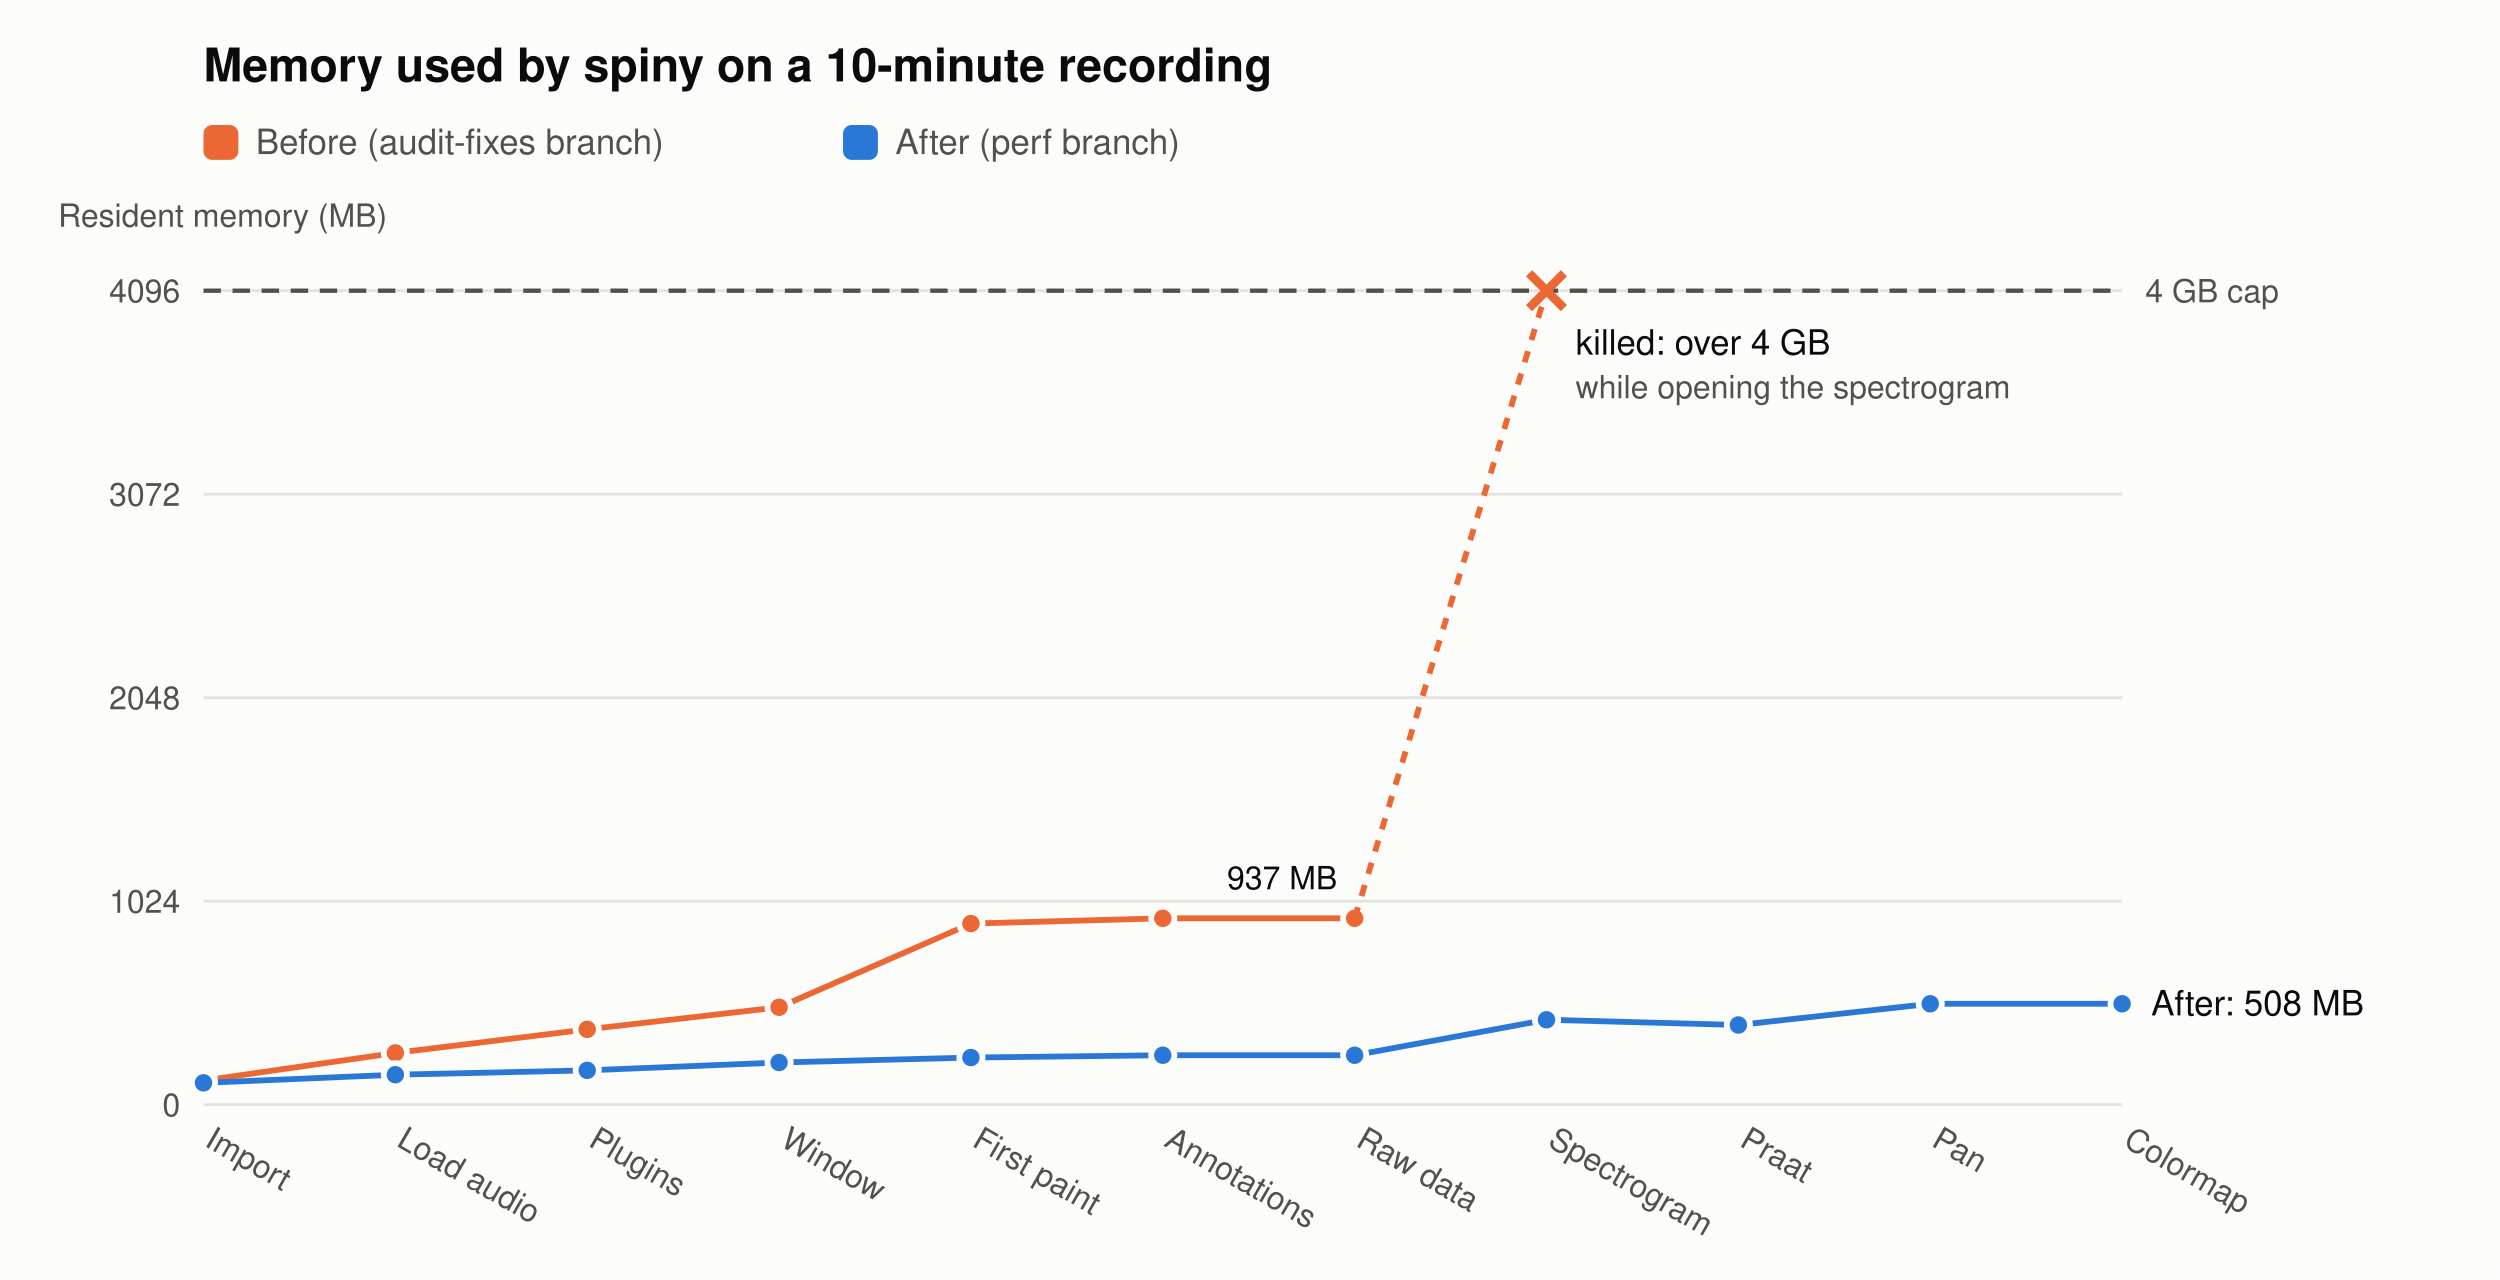
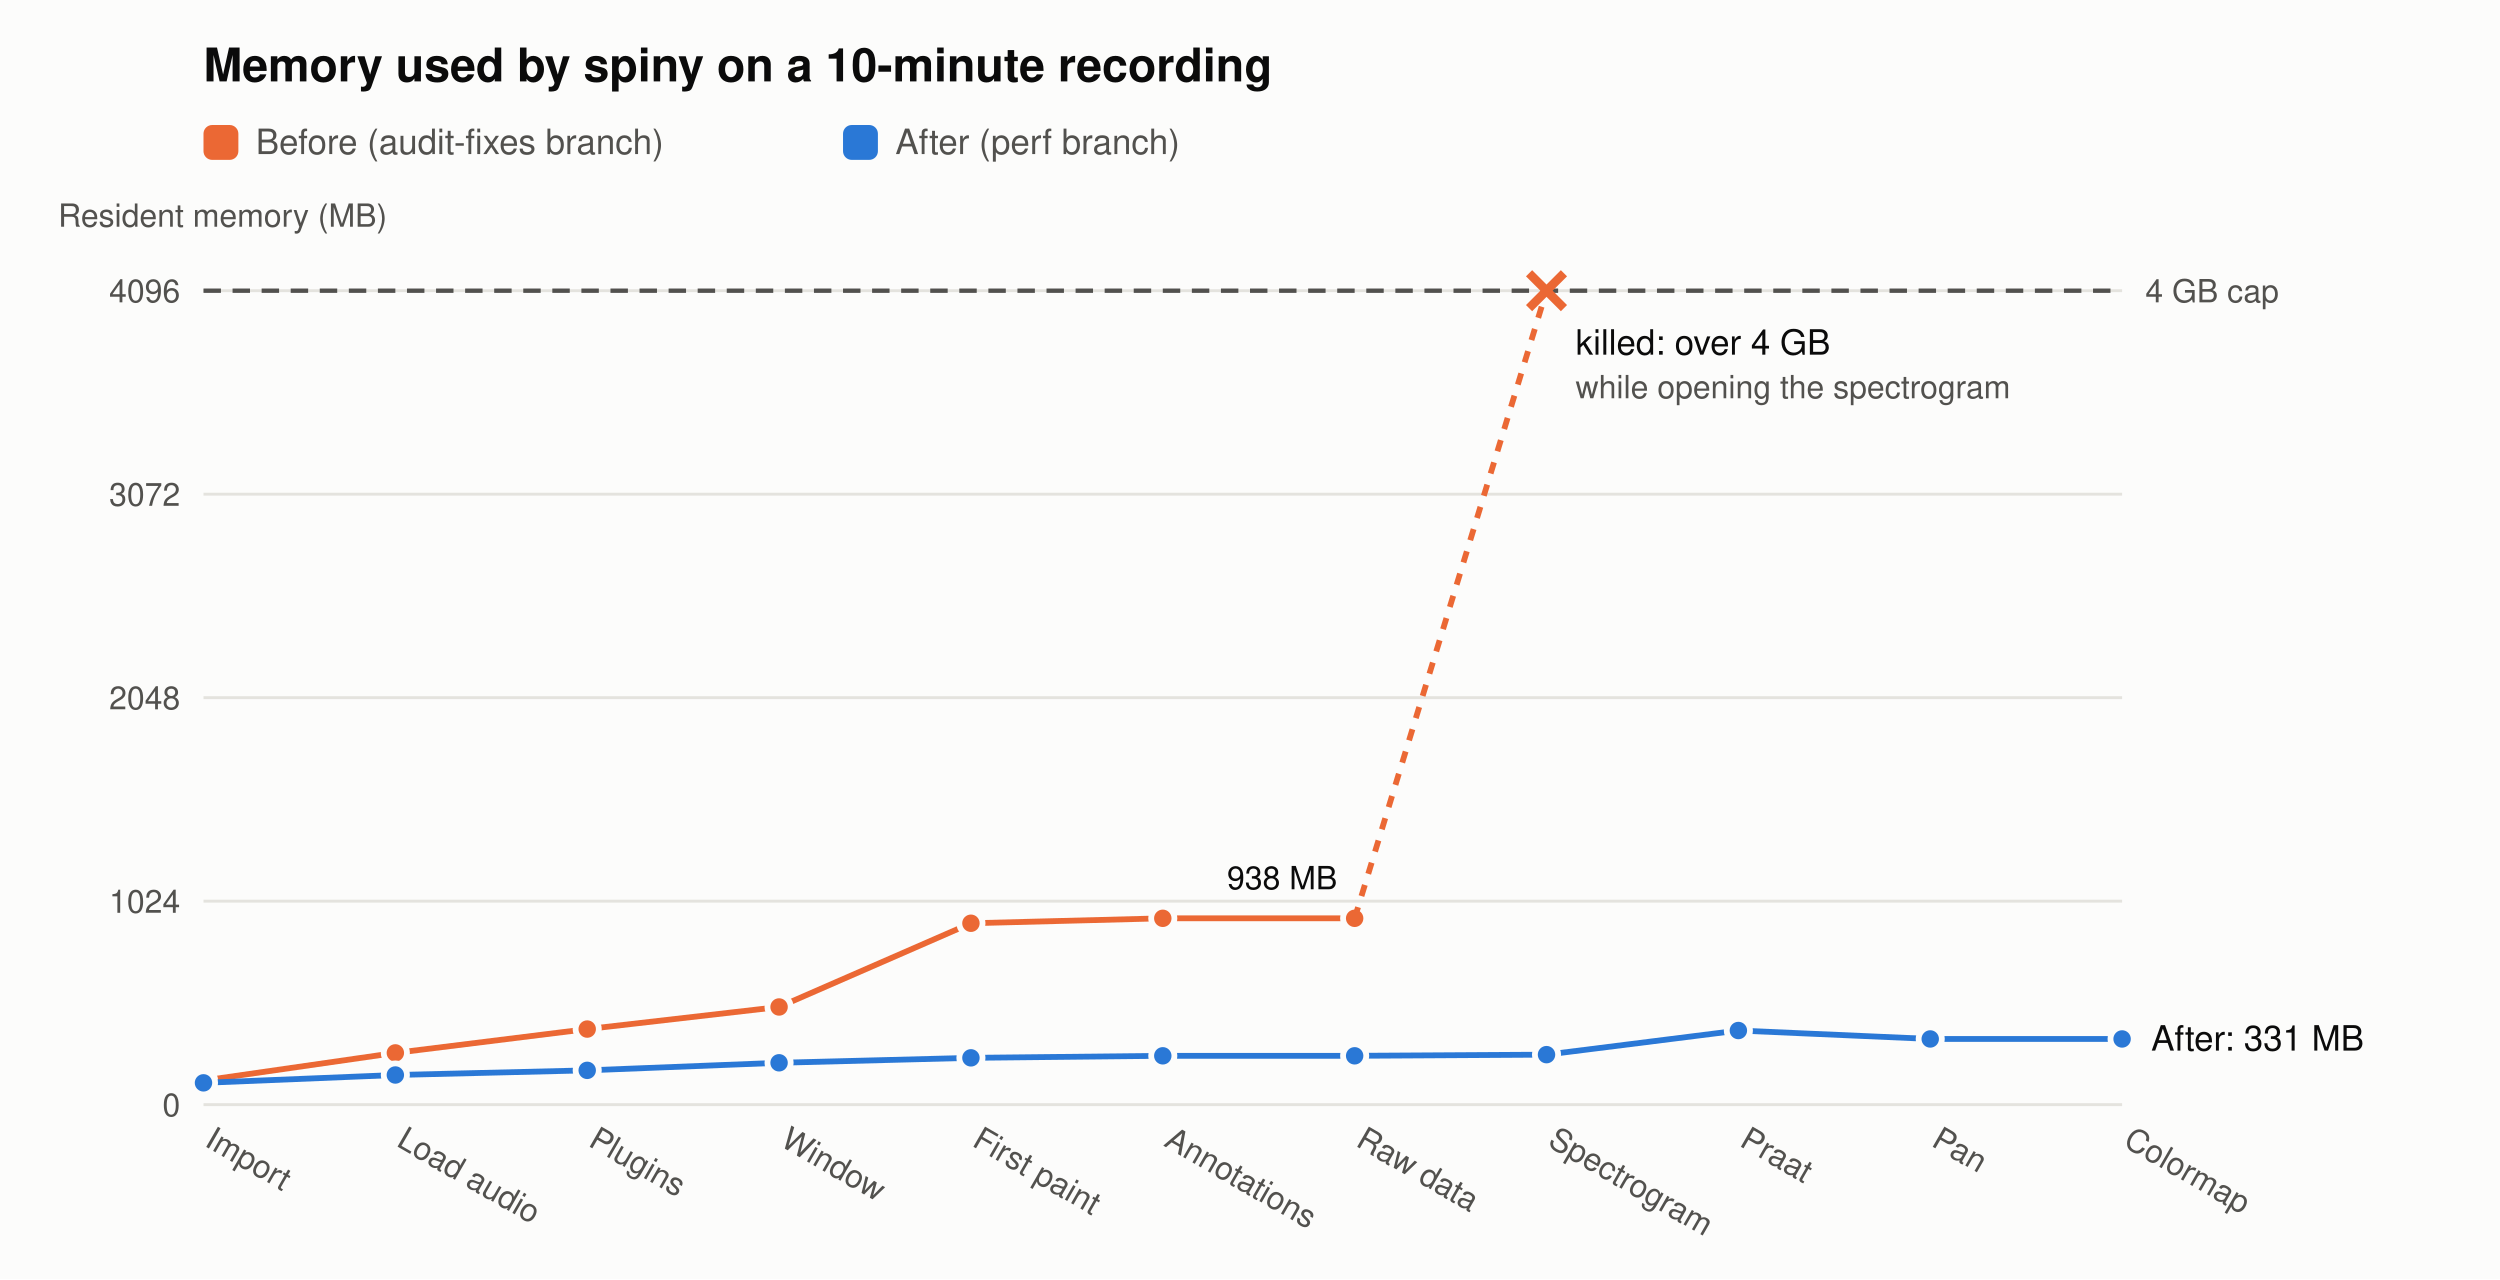
<svg xmlns="http://www.w3.org/2000/svg" width="860" height="440" viewBox="0 0 860 440" role="img">
  <rect width="860" height="440" fill="#fcfcfb" />
  <text x="70.0" y="28.0" font-family="Helvetica, Arial, sans-serif" font-size="16" fill="#0b0b0b" text-anchor="start" font-weight="bold">Memory used by spiny on a 10-minute recording</text>
  <rect x="70" y="43" width="12" height="12" rx="3" fill="#eb6834" />
  <text x="88.0" y="53.0" font-family="Helvetica, Arial, sans-serif" font-size="12" fill="#52514e" text-anchor="start" font-weight="normal">Before (audit-fixes branch)</text>
  <rect x="290" y="43" width="12" height="12" rx="3" fill="#2a78d6" />
  <text x="308.0" y="53.0" font-family="Helvetica, Arial, sans-serif" font-size="12" fill="#52514e" text-anchor="start" font-weight="normal">After (perf branch)</text>
  <line x1="70" x2="730" y1="380.0" y2="380.0" stroke="#e4e3de" stroke-width="1" />
  <text x="62.0" y="384.0" font-family="Helvetica, Arial, sans-serif" font-size="11" fill="#52514e" text-anchor="end" font-weight="normal">0</text>
  <line x1="70" x2="730" y1="310.0" y2="310.0" stroke="#e4e3de" stroke-width="1" />
  <text x="62.0" y="314.0" font-family="Helvetica, Arial, sans-serif" font-size="11" fill="#52514e" text-anchor="end" font-weight="normal">1024</text>
  <line x1="70" x2="730" y1="240.0" y2="240.0" stroke="#e4e3de" stroke-width="1" />
  <text x="62.0" y="244.0" font-family="Helvetica, Arial, sans-serif" font-size="11" fill="#52514e" text-anchor="end" font-weight="normal">2048</text>
  <line x1="70" x2="730" y1="170.0" y2="170.0" stroke="#e4e3de" stroke-width="1" />
  <text x="62.0" y="174.0" font-family="Helvetica, Arial, sans-serif" font-size="11" fill="#52514e" text-anchor="end" font-weight="normal">3072</text>
  <line x1="70" x2="730" y1="100.0" y2="100.0" stroke="#e4e3de" stroke-width="1" />
  <text x="62.0" y="104.0" font-family="Helvetica, Arial, sans-serif" font-size="11" fill="#52514e" text-anchor="end" font-weight="normal">4096</text>
  <text x="20.0" y="78.0" font-family="Helvetica, Arial, sans-serif" font-size="11" fill="#52514e" text-anchor="start" font-weight="normal">Resident memory (MB)</text>
  <line x1="70" x2="730" y1="100.0" y2="100.0" stroke="#52514e" stroke-width="1.5" stroke-dasharray="6 4" />
  <text x="738.0" y="104.0" font-family="Helvetica, Arial, sans-serif" font-size="11" fill="#52514e" text-anchor="start" font-weight="normal">4 GB cap</text>
  <text transform="translate(70.0,394) rotate(30)" font-family="Helvetica, Arial, sans-serif" font-size="11" fill="#52514e">Import</text>
  <text transform="translate(136.0,394) rotate(30)" font-family="Helvetica, Arial, sans-serif" font-size="11" fill="#52514e">Load audio</text>
  <text transform="translate(202.0,394) rotate(30)" font-family="Helvetica, Arial, sans-serif" font-size="11" fill="#52514e">Plugins</text>
  <text transform="translate(268.0,394) rotate(30)" font-family="Helvetica, Arial, sans-serif" font-size="11" fill="#52514e">Window</text>
  <text transform="translate(334.0,394) rotate(30)" font-family="Helvetica, Arial, sans-serif" font-size="11" fill="#52514e">First paint</text>
  <text transform="translate(400.0,394) rotate(30)" font-family="Helvetica, Arial, sans-serif" font-size="11" fill="#52514e">Annotations</text>
  <text transform="translate(466.0,394) rotate(30)" font-family="Helvetica, Arial, sans-serif" font-size="11" fill="#52514e">Raw data</text>
  <text transform="translate(532.0,394) rotate(30)" font-family="Helvetica, Arial, sans-serif" font-size="11" fill="#52514e">Spectrogram</text>
  <text transform="translate(598.0,394) rotate(30)" font-family="Helvetica, Arial, sans-serif" font-size="11" fill="#52514e">Praat</text>
  <text transform="translate(664.0,394) rotate(30)" font-family="Helvetica, Arial, sans-serif" font-size="11" fill="#52514e">Pan</text>
  <text transform="translate(730.0,394) rotate(30)" font-family="Helvetica, Arial, sans-serif" font-size="11" fill="#52514e">Colormap</text>
-   <path d="M70.0,371.7 L136.0,362.2 L202.0,354.1 L268.0,346.5 L334.0,317.7 L400.0,315.9 L466.0,315.9" fill="none" stroke="#eb6834" stroke-width="2" stroke-linejoin="round" />
+   <path d="M70.0,371.7 L136.0,362.2 L202.0,354.0 L268.0,346.4 L334.0,317.6 L400.0,315.9 L466.0,315.9" fill="none" stroke="#eb6834" stroke-width="2" stroke-linejoin="round" />
  <circle cx="70.0" cy="371.7" r="4" fill="#eb6834" stroke="#fcfcfb" stroke-width="2" />
  <circle cx="136.0" cy="362.2" r="4" fill="#eb6834" stroke="#fcfcfb" stroke-width="2" />
-   <circle cx="202.0" cy="354.1" r="4" fill="#eb6834" stroke="#fcfcfb" stroke-width="2" />
-   <circle cx="268.0" cy="346.5" r="4" fill="#eb6834" stroke="#fcfcfb" stroke-width="2" />
-   <circle cx="334.0" cy="317.7" r="4" fill="#eb6834" stroke="#fcfcfb" stroke-width="2" />
+   <circle cx="202.0" cy="354.0" r="4" fill="#eb6834" stroke="#fcfcfb" stroke-width="2" />
+   <circle cx="268.0" cy="346.4" r="4" fill="#eb6834" stroke="#fcfcfb" stroke-width="2" />
+   <circle cx="334.0" cy="317.6" r="4" fill="#eb6834" stroke="#fcfcfb" stroke-width="2" />
  <circle cx="400.0" cy="315.9" r="4" fill="#eb6834" stroke="#fcfcfb" stroke-width="2" />
  <circle cx="466.0" cy="315.9" r="4" fill="#eb6834" stroke="#fcfcfb" stroke-width="2" />
  <path d="M466.0,315.9 L532.0,100.0" stroke="#eb6834" stroke-width="2" stroke-dasharray="4 4" fill="none" />
  <path d="M526.0,94.0 L538.0,106.0 M526.0,106.0 L538.0,94.0" stroke="#eb6834" stroke-width="3" />
  <text x="542.0" y="122.0" font-family="Helvetica, Arial, sans-serif" font-size="12" fill="#0b0b0b" text-anchor="start" font-weight="normal">killed: over 4 GB</text>
  <text x="542.0" y="137.0" font-family="Helvetica, Arial, sans-serif" font-size="11" fill="#52514e" text-anchor="start" font-weight="normal">while opening the spectrogram</text>
-   <text x="460.0" y="305.9" font-family="Helvetica, Arial, sans-serif" font-size="11" fill="#0b0b0b" text-anchor="end" font-weight="normal">937 MB</text>
-   <path d="M70.0,372.5 L136.0,369.7 L202.0,368.2 L268.0,365.5 L334.0,363.8 L400.0,363.0 L466.0,363.0 L532.0,350.8 L598.0,352.6 L664.0,345.3 L730.0,345.3" fill="none" stroke="#2a78d6" stroke-width="2" stroke-linejoin="round" />
+   <text x="460.0" y="305.9" font-family="Helvetica, Arial, sans-serif" font-size="11" fill="#0b0b0b" text-anchor="end" font-weight="normal">938 MB</text>
+   <path d="M70.0,372.5 L136.0,369.8 L202.0,368.2 L268.0,365.6 L334.0,363.9 L400.0,363.2 L466.0,363.2 L532.0,362.8 L598.0,354.5 L664.0,357.4 L730.0,357.4" fill="none" stroke="#2a78d6" stroke-width="2" stroke-linejoin="round" />
  <circle cx="70.0" cy="372.5" r="4" fill="#2a78d6" stroke="#fcfcfb" stroke-width="2" />
-   <circle cx="136.0" cy="369.7" r="4" fill="#2a78d6" stroke="#fcfcfb" stroke-width="2" />
+   <circle cx="136.0" cy="369.8" r="4" fill="#2a78d6" stroke="#fcfcfb" stroke-width="2" />
  <circle cx="202.0" cy="368.2" r="4" fill="#2a78d6" stroke="#fcfcfb" stroke-width="2" />
-   <circle cx="268.0" cy="365.5" r="4" fill="#2a78d6" stroke="#fcfcfb" stroke-width="2" />
-   <circle cx="334.0" cy="363.8" r="4" fill="#2a78d6" stroke="#fcfcfb" stroke-width="2" />
-   <circle cx="400.0" cy="363.0" r="4" fill="#2a78d6" stroke="#fcfcfb" stroke-width="2" />
-   <circle cx="466.0" cy="363.0" r="4" fill="#2a78d6" stroke="#fcfcfb" stroke-width="2" />
-   <circle cx="532.0" cy="350.8" r="4" fill="#2a78d6" stroke="#fcfcfb" stroke-width="2" />
-   <circle cx="598.0" cy="352.6" r="4" fill="#2a78d6" stroke="#fcfcfb" stroke-width="2" />
-   <circle cx="664.0" cy="345.3" r="4" fill="#2a78d6" stroke="#fcfcfb" stroke-width="2" />
-   <circle cx="730.0" cy="345.3" r="4" fill="#2a78d6" stroke="#fcfcfb" stroke-width="2" />
-   <text x="740.0" y="349.3" font-family="Helvetica, Arial, sans-serif" font-size="12" fill="#0b0b0b" text-anchor="start" font-weight="normal">After: 508 MB</text>
+   <circle cx="268.0" cy="365.6" r="4" fill="#2a78d6" stroke="#fcfcfb" stroke-width="2" />
+   <circle cx="334.0" cy="363.9" r="4" fill="#2a78d6" stroke="#fcfcfb" stroke-width="2" />
+   <circle cx="400.0" cy="363.2" r="4" fill="#2a78d6" stroke="#fcfcfb" stroke-width="2" />
+   <circle cx="466.0" cy="363.2" r="4" fill="#2a78d6" stroke="#fcfcfb" stroke-width="2" />
+   <circle cx="532.0" cy="362.8" r="4" fill="#2a78d6" stroke="#fcfcfb" stroke-width="2" />
+   <circle cx="598.0" cy="354.5" r="4" fill="#2a78d6" stroke="#fcfcfb" stroke-width="2" />
+   <circle cx="664.0" cy="357.4" r="4" fill="#2a78d6" stroke="#fcfcfb" stroke-width="2" />
+   <circle cx="730.0" cy="357.4" r="4" fill="#2a78d6" stroke="#fcfcfb" stroke-width="2" />
+   <text x="740.0" y="361.4" font-family="Helvetica, Arial, sans-serif" font-size="12" fill="#0b0b0b" text-anchor="start" font-weight="normal">After: 331 MB</text>
</svg>
